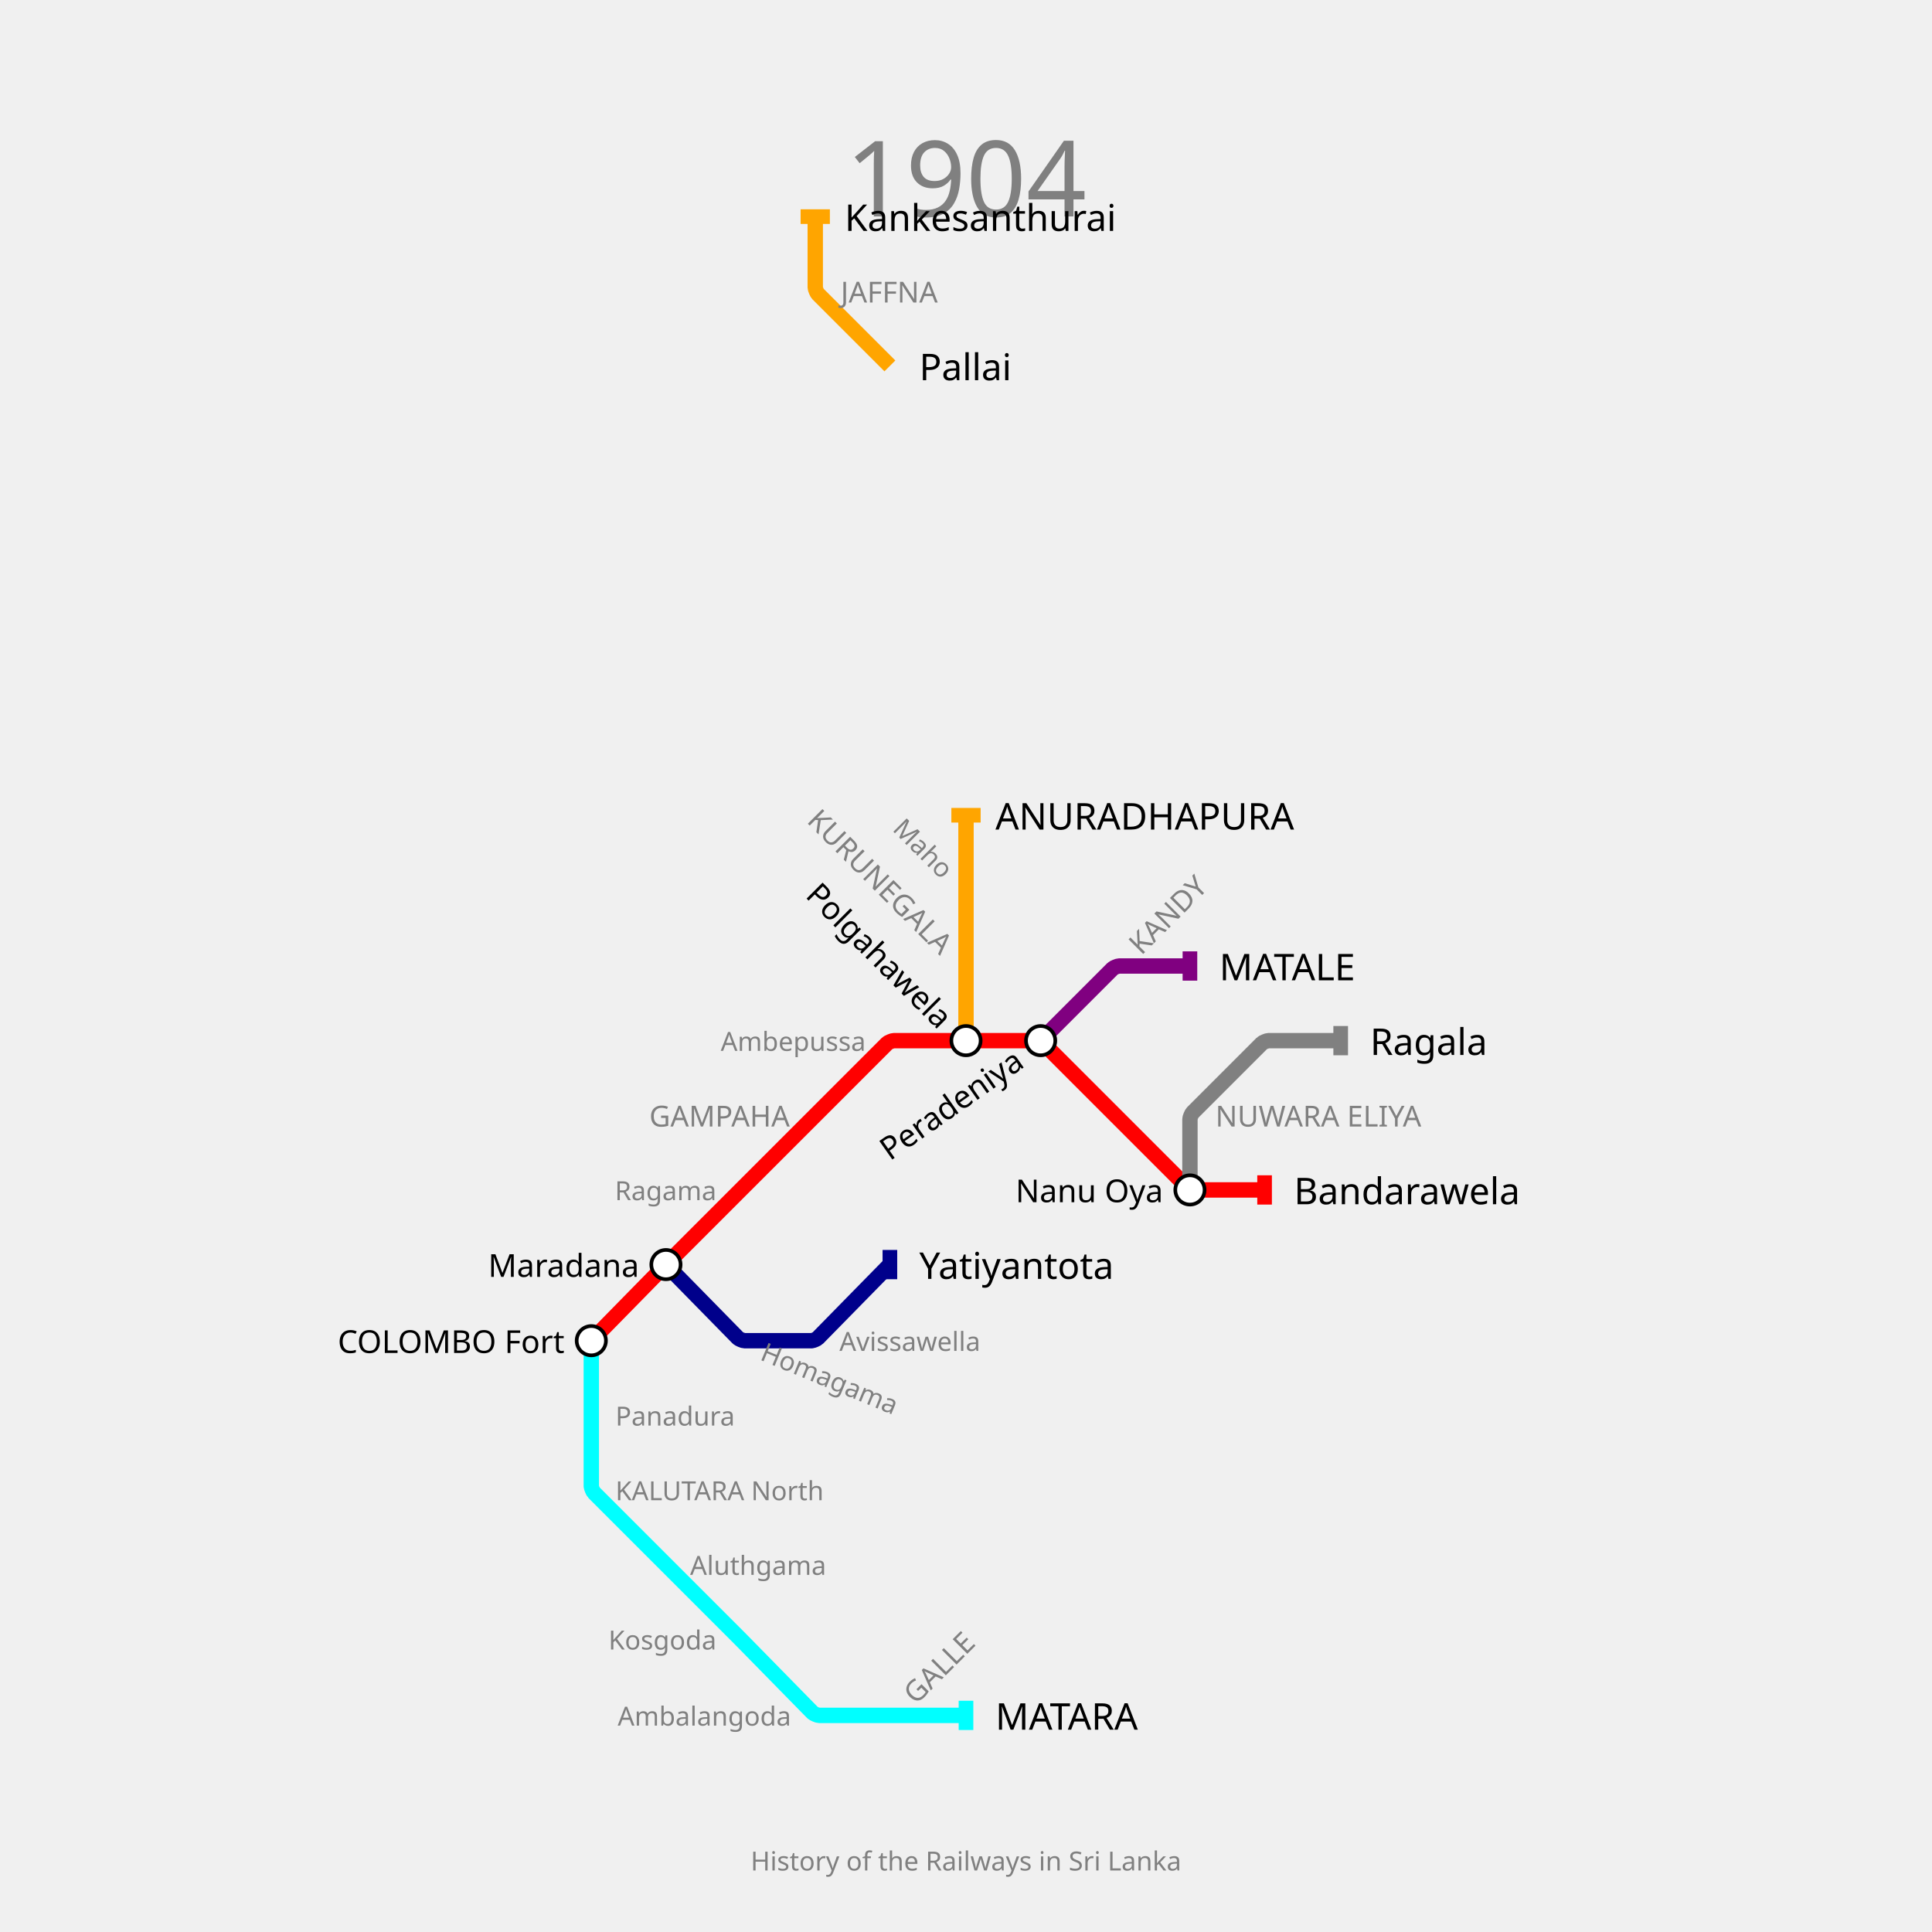
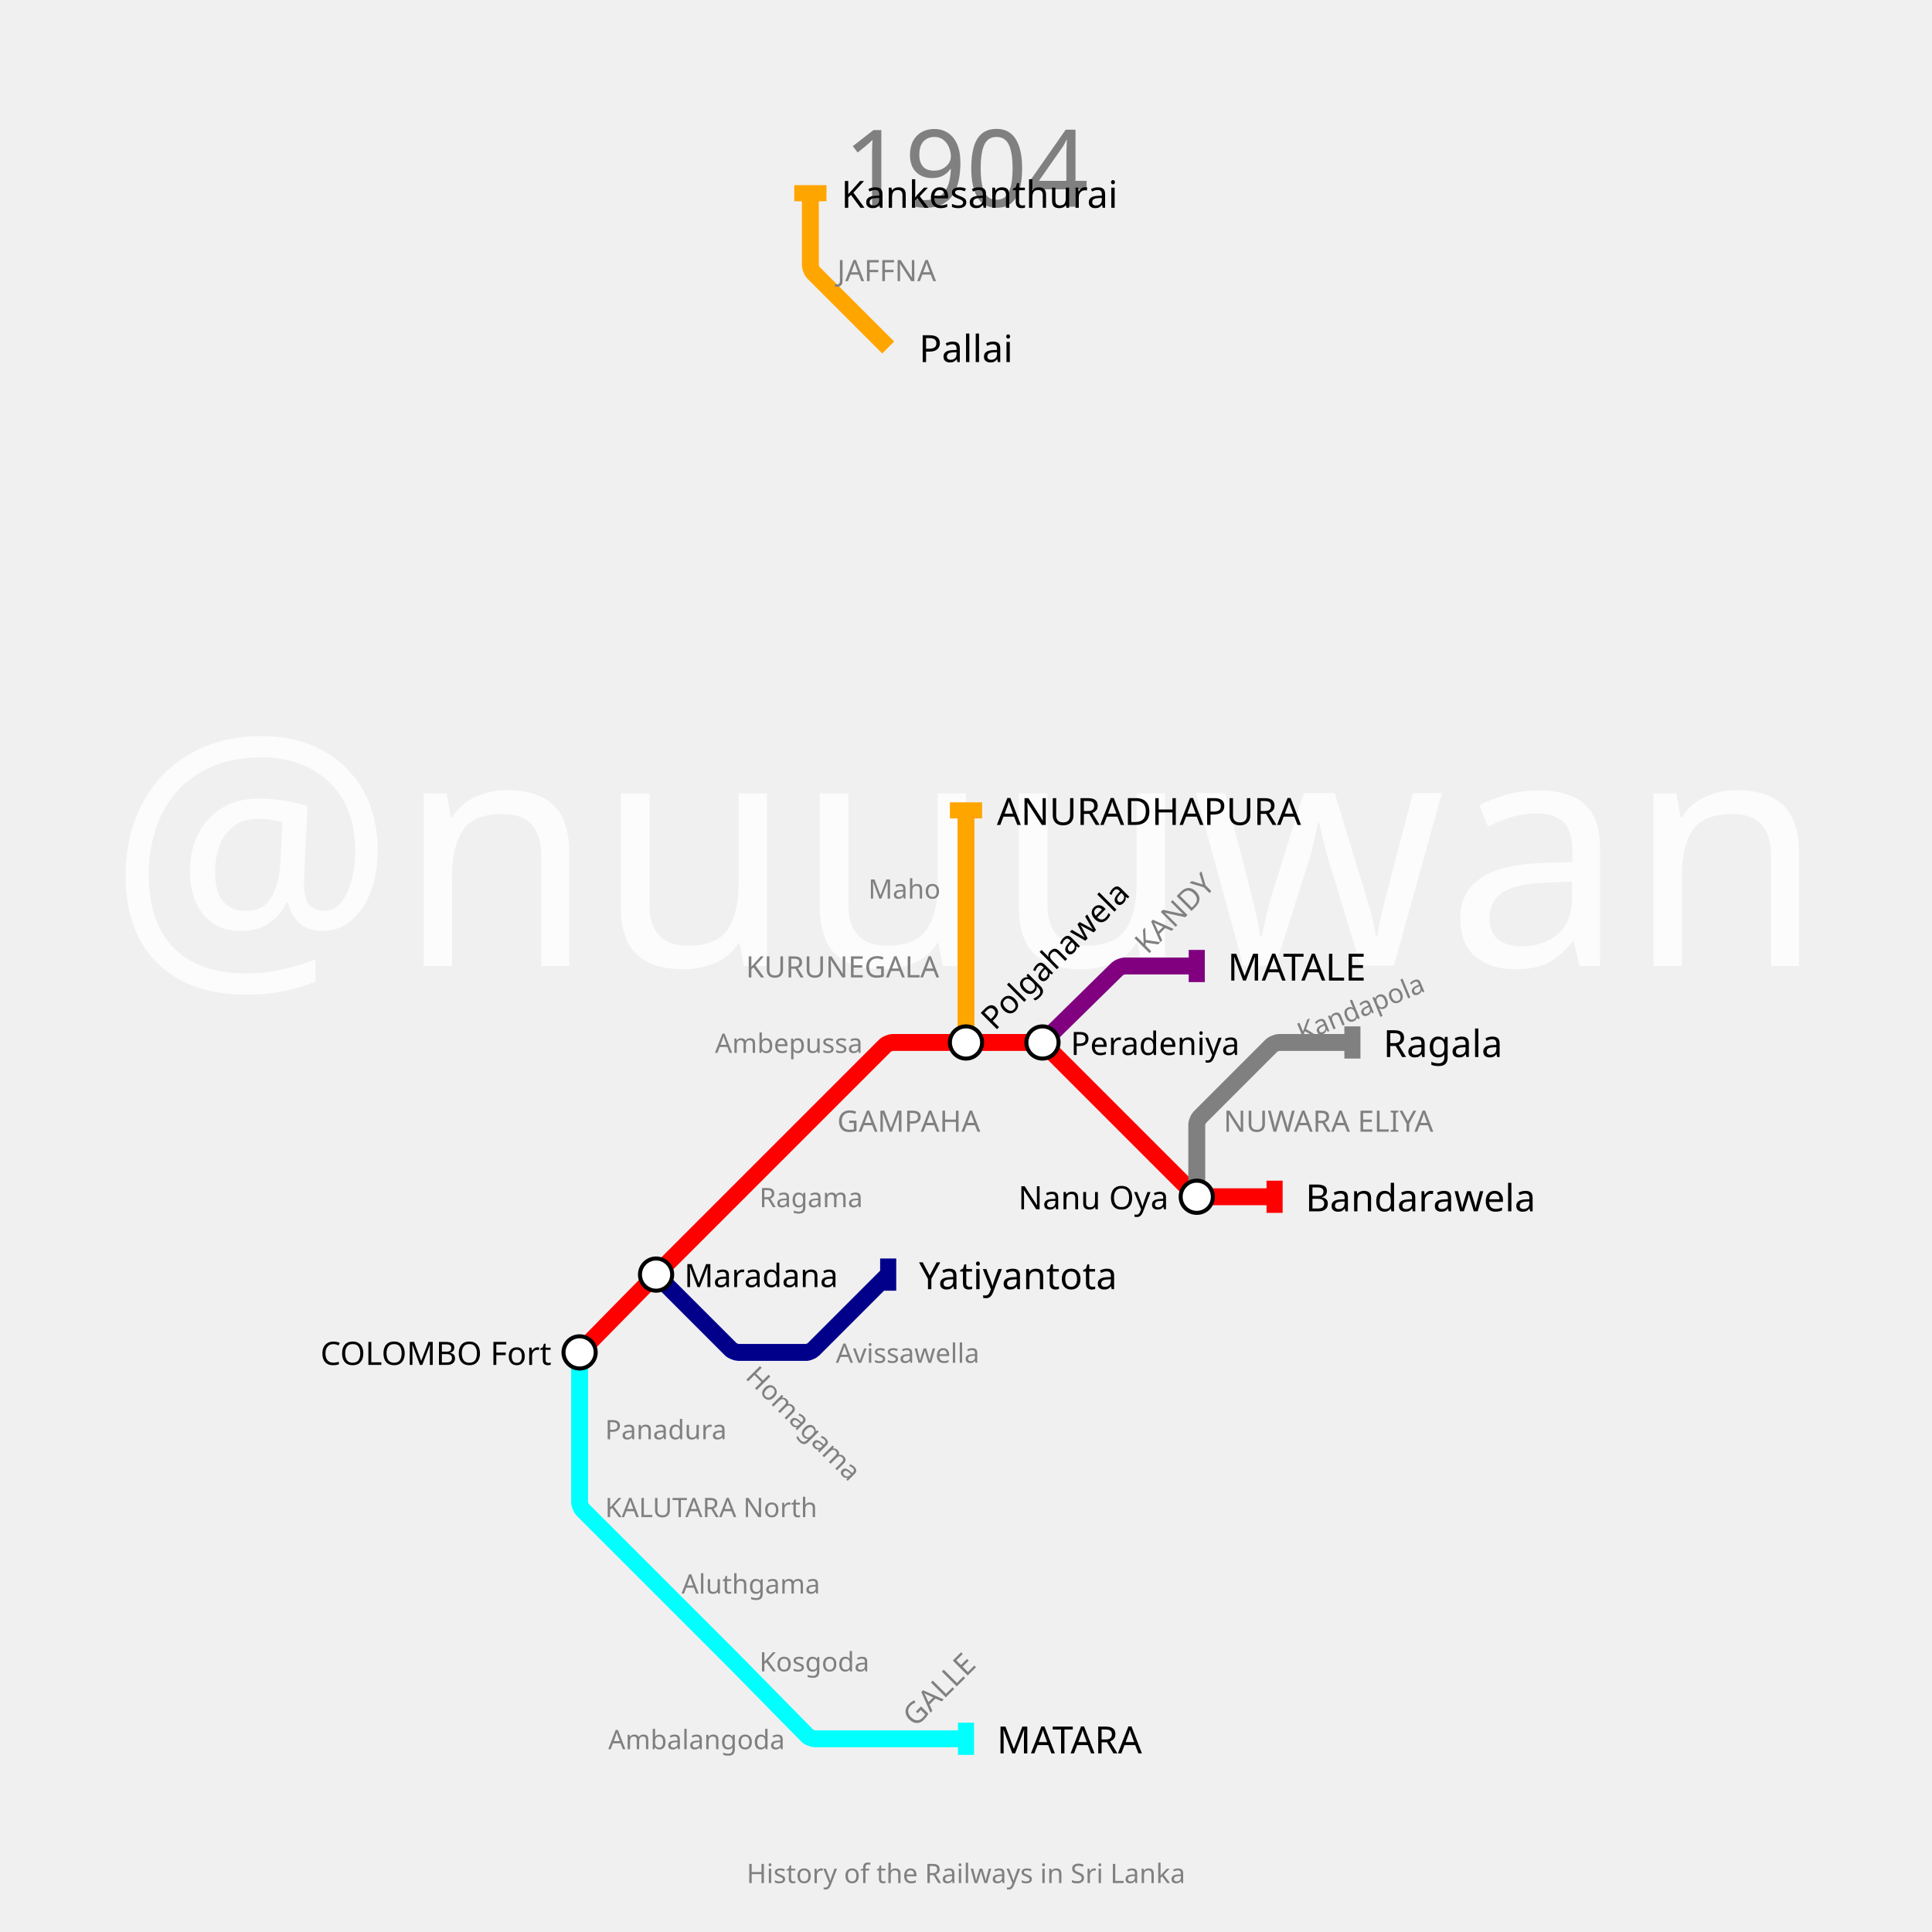
- <svg xmlns="http://www.w3.org/2000/svg" width="1320" height="1320" padding="148">
-   <text fill="gray" stroke="none" font-size="72" font-family="p22" x="660.0" y="92.0" text-anchor="middle" dominant-baseline="hanging">1904</text>
-   <text fill="gray" stroke="none" font-size="18" font-family="p22" x="660.0" y="1264.0" text-anchor="middle" dominant-baseline="text-top">History of the Railways in Sri Lanka</text>
+ <svg xmlns="http://www.w3.org/2000/svg" width="1440" height="1440" padding="144">
+   <text fill="#fcfcfc" stroke="none" font-size="240.0" font-family="p22" x="720.0" y="720.0" text-anchor="middle" dominant-baseline="center">@nuuuwan</text>
+   <text fill="gray" stroke="none" font-size="80" font-family="p22" x="720.0" y="92.0" text-anchor="middle" dominant-baseline="hanging">1904</text>
+   <text fill="gray" stroke="none" font-size="20" font-family="p22" x="720.0" y="1388.0" text-anchor="middle" dominant-baseline="text-top">History of the Railways in Sri Lanka</text>
  <g>
-     <path fill="none" stroke-width="10.5" stroke-opacity="1" d="M 404.0,916.0 L 452.475,866.575 C 453.317,865.716 456.7,862.3 457.55,861.45 L 506.0,813.0 L 557.0,762.0 L 606.162,712.838 C 606.774,712.226 609.733,711.0 610.6,711.0 L 660.0,711.0 L 708.45,711.0 C 709.3,711.0 712.202,712.202 712.803,712.803 L 762.0,762.0 L 811.197,811.197 C 811.798,811.798 814.7,813.0 815.55,813.0 L 864.0,813.0" stroke="red" />
-     <rect stroke="none" fill-opacity="1" x="859" y="803" width="10" height="20" fill="red" />
+     <path fill="none" stroke-width="12.6" stroke-opacity="1" d="M 432.0,1008.0 L 486.15,952.9 C 487.1,951.933 490.917,948.083 491.875,947.125 L 547.0,892.0 L 604.0,835.0 L 659.949,779.051 C 660.633,778.367 663.933,777.0 664.9,777.0 L 720.0,777.0 L 774.15,777.0 C 775.1,777.0 778.344,778.344 779.015,779.015 L 835.0,835.0 L 889.949,889.949 C 890.633,890.633 893.933,892.0 894.9,892.0 L 950.0,892.0" stroke="red" />
+     <rect stroke="none" fill-opacity="1" x="944" y="880" width="12" height="24" fill="red" />
  </g>
  <g>
-     <path fill="none" stroke-width="10.5" stroke-opacity="1" d="M 711.0,711.0 L 760.197,661.803 C 760.798,661.202 763.7,660.0 764.55,660.0 L 813.0,660.0" stroke="purple" />
-     <rect stroke="none" fill-opacity="1" x="808" y="650" width="10" height="20" fill="purple" />
+     <path fill="none" stroke-width="12.6" stroke-opacity="1" d="M 777.0,777.0 L 832.967,721.998 C 833.645,721.332 836.9,720.0 837.85,720.0 L 892.0,720.0" stroke="purple" />
+     <rect stroke="none" fill-opacity="1" x="886" y="708" width="12" height="24" fill="purple" />
  </g>
  <g>
-     <path fill="none" stroke-width="10.5" stroke-opacity="1" d="M 404.0,916.0 L 404.0,967.0 L 404.0,1015.45 C 404.0,1016.3 405.202,1019.202 405.803,1019.803 L 455.0,1069.0 L 503.45,1117.45 C 504.3,1118.3 507.683,1121.716 508.525,1122.575 L 555.214,1170.179 C 555.81,1170.786 558.7,1172.0 559.55,1172.0 L 608.0,1172.0 L 660.0,1172.0" stroke="cyan" />
-     <rect stroke="none" fill-opacity="1" x="655" y="1162" width="10" height="20" fill="cyan" />
+     <path fill="none" stroke-width="12.6" stroke-opacity="1" d="M 432.0,1008.0 L 432.0,1065.0 L 432.0,1120.1 C 432.0,1121.067 433.367,1124.367 434.051,1125.051 L 489.0,1180.0 L 544.125,1235.125 C 545.083,1236.083 548.9,1239.933 549.85,1240.9 L 601.967,1293.932 C 602.645,1294.621 605.933,1296.0 606.9,1296.0 L 662.0,1296.0 L 720.0,1296.0" stroke="cyan" />
+     <rect stroke="none" fill-opacity="1" x="714" y="1284" width="12" height="24" fill="cyan" />
  </g>
  <g>
-     <path fill="none" stroke-width="10.5" stroke-opacity="1" d="M 660.0,711.0 L 660.0,660.0 L 660.0,608.0 L 660.0,557.0" stroke="orange" />
-     <rect stroke="none" fill-opacity="1" x="650" y="552" width="20" height="10" fill="orange" />
+     <path fill="none" stroke-width="12.6" stroke-opacity="1" d="M 720.0,777.0 L 720.0,720.0 L 720.0,662.0 L 720.0,604.0" stroke="orange" />
+     <rect stroke="none" fill-opacity="1" x="708" y="598" width="24" height="12" fill="orange" />
  </g>
  <g>
-     <path fill="none" stroke-width="10.5" stroke-opacity="1" d="M 455.0,864.0 L 504.214,914.179 C 504.81,914.786 507.7,916.0 508.55,916.0 L 554.577,916.0 C 555.385,916.0 558.131,914.847 558.696,914.27 L 608.0,864.0" stroke="darkblue" />
-     <rect stroke="none" fill-opacity="1" x="603" y="854" width="10" height="20" fill="darkblue" />
+     <path fill="none" stroke-width="12.6" stroke-opacity="1" d="M 489.0,950.0 L 544.985,1005.985 C 545.656,1006.656 548.9,1008.0 549.85,1008.0 L 601.293,1008.0 C 602.195,1008.0 605.276,1006.724 605.914,1006.086 L 662.0,950.0" stroke="darkblue" />
+     <rect stroke="none" fill-opacity="1" x="656" y="938" width="12" height="24" fill="darkblue" />
  </g>
  <g>
-     <path fill="none" stroke-width="10.5" stroke-opacity="1" d="M 608.0,250.0 L 558.803,200.803 C 558.202,200.202 557.0,197.3 557.0,196.45 L 557.0,148.0" stroke="orange" />
-     <rect stroke="none" fill-opacity="1" x="547" y="143" width="20" height="10" fill="orange" />
+     <path fill="none" stroke-width="12.6" stroke-opacity="1" d="M 662.0,259.0 L 606.015,203.015 C 605.344,202.344 604.0,199.1 604.0,198.15 L 604.0,144.0" stroke="orange" />
+     <rect stroke="none" fill-opacity="1" x="592" y="138" width="24" height="12" fill="orange" />
  </g>
  <g>
-     <path fill="none" stroke-width="10.5" stroke-opacity="1" d="M 813.0,813.0 L 813.0,764.55 C 813.0,763.7 814.202,760.798 814.803,760.197 L 862.162,712.838 C 862.774,712.226 865.733,711.0 866.6,711.0 L 916.0,711.0" stroke="gray" />
-     <rect stroke="none" fill-opacity="1" x="911" y="701" width="10" height="20" fill="gray" />
+     <path fill="none" stroke-width="12.6" stroke-opacity="1" d="M 892.0,892.0 L 892.0,837.85 C 892.0,836.9 893.344,833.656 894.015,832.985 L 947.949,779.051 C 948.633,778.367 951.933,777.0 952.9,777.0 L 1008.0,777.0" stroke="gray" />
+     <rect stroke="none" fill-opacity="1" x="1002" y="765" width="12" height="24" fill="gray" />
  </g>
  <g>
-     <text fill="black" stroke="none" font-size="25.2" font-family="p22" font-weight="100" text-anchor="start" dominant-baseline="central" x="884.1" y="813" transform="translate(864,813) rotate(0) translate(-864,-813)">Bandarawela</text>
+     <text fill="black" stroke="none" font-size="28.0" font-family="p22" font-weight="100" text-anchor="start" dominant-baseline="central" x="973.0" y="892" transform="translate(950,892) rotate(0) translate(-950,-892)">Bandarawela</text>
  </g>
  <g>
-     <text fill="black" stroke="none" font-size="25.2" font-family="p22" font-weight="100" text-anchor="start" dominant-baseline="central" x="833.1" y="660" transform="translate(813,660) rotate(0) translate(-813,-660)">MATALE</text>
+     <text fill="black" stroke="none" font-size="28.0" font-family="p22" font-weight="100" text-anchor="start" dominant-baseline="central" x="915.0" y="720" transform="translate(892,720) rotate(0) translate(-892,-720)">MATALE</text>
  </g>
  <g>
-     <text fill="black" stroke="none" font-size="25.2" font-family="p22" font-weight="100" text-anchor="start" dominant-baseline="central" x="680.1" y="1172" transform="translate(660,1172) rotate(0) translate(-660,-1172)">MATARA</text>
+     <text fill="black" stroke="none" font-size="28.0" font-family="p22" font-weight="100" text-anchor="start" dominant-baseline="central" x="743.0" y="1296" transform="translate(720,1296) rotate(0) translate(-720,-1296)">MATARA</text>
  </g>
  <g>
-     <text fill="black" stroke="none" font-size="25.2" font-family="p22" font-weight="100" text-anchor="start" dominant-baseline="central" x="680.1" y="557" transform="translate(660,557) rotate(0) translate(-660,-557)">ANURADHAPURA</text>
+     <text fill="black" stroke="none" font-size="28.0" font-family="p22" font-weight="100" text-anchor="start" dominant-baseline="central" x="743.0" y="604" transform="translate(720,604) rotate(0) translate(-720,-604)">ANURADHAPURA</text>
  </g>
  <g>
-     <text fill="black" stroke="none" font-size="25.2" font-family="p22" font-weight="100" text-anchor="start" dominant-baseline="central" x="628.1" y="864" transform="translate(608,864) rotate(0) translate(-608,-864)">Yatiyantota</text>
+     <text fill="black" stroke="none" font-size="28.0" font-family="p22" font-weight="100" text-anchor="start" dominant-baseline="central" x="685.0" y="950" transform="translate(662,950) rotate(0) translate(-662,-950)">Yatiyantota</text>
  </g>
  <g>
-     <text fill="black" stroke="none" font-size="25.2" font-family="p22" font-weight="100" text-anchor="start" dominant-baseline="central" x="628.1" y="250" transform="translate(608,250) rotate(0) translate(-608,-250)">Pallai</text>
+     <text fill="black" stroke="none" font-size="28.0" font-family="p22" font-weight="100" text-anchor="start" dominant-baseline="central" x="685.0" y="259" transform="translate(662,259) rotate(0) translate(-662,-259)">Pallai</text>
  </g>
  <g>
-     <text fill="black" stroke="none" font-size="25.2" font-family="p22" font-weight="100" text-anchor="start" dominant-baseline="central" x="577.1" y="148" transform="translate(557,148) rotate(0) translate(-557,-148)">Kankesanthurai</text>
+     <text fill="black" stroke="none" font-size="28.0" font-family="p22" font-weight="100" text-anchor="start" dominant-baseline="central" x="627.0" y="144" transform="translate(604,144) rotate(0) translate(-604,-144)">Kankesanthurai</text>
  </g>
  <g>
-     <text fill="black" stroke="none" font-size="25.2" font-family="p22" font-weight="100" text-anchor="start" dominant-baseline="central" x="936.1" y="711" transform="translate(916,711) rotate(0) translate(-916,-711)">Ragala</text>
+     <text fill="black" stroke="none" font-size="28.0" font-family="p22" font-weight="100" text-anchor="start" dominant-baseline="central" x="1031.0" y="777" transform="translate(1008,777) rotate(0) translate(-1008,-777)">Ragala</text>
  </g>
  <g>
-     <circle r="10" fill="white" stroke="black" stroke-width="2.5" cx="404" cy="916" />
-     <text fill="black" stroke="none" font-size="21.6" font-family="p22" font-weight="100" text-anchor="end" dominant-baseline="central" x="385.7" y="916" transform="translate(404,916) rotate(0) translate(-404,-916)">COLOMBO Fort</text>
+     <circle r="12" fill="white" stroke="black" stroke-width="3.0" cx="432" cy="1008" />
+     <text fill="black" stroke="none" font-size="24.0" font-family="p22" font-weight="100" text-anchor="end" dominant-baseline="central" x="411.0" y="1008" transform="translate(432,1008) rotate(0) translate(-432,-1008)">COLOMBO Fort</text>
  </g>
  <g>
-     <circle r="10" fill="white" stroke="black" stroke-width="2.5" cx="455" cy="864" />
-     <text fill="black" stroke="none" font-size="21.6" font-family="p22" font-weight="100" text-anchor="end" dominant-baseline="central" x="436.7" y="864" transform="translate(455,864) rotate(0) translate(-455,-864)">Maradana</text>
+     <circle r="12" fill="white" stroke="black" stroke-width="3.0" cx="489" cy="950" />
+     <text fill="black" stroke="none" font-size="24.0" font-family="p22" font-weight="100" text-anchor="start" dominant-baseline="central" x="510.0" y="950" transform="translate(489,950) rotate(0) translate(-489,-950)">Maradana</text>
  </g>
  <g>
-     <circle r="10" fill="white" stroke="black" stroke-width="2.5" cx="660" cy="711" />
-     <text fill="black" stroke="none" font-size="21.6" font-family="p22" font-weight="100" text-anchor="end" dominant-baseline="central" x="641.7" y="711" transform="translate(660,711) rotate(45) translate(-660,-711)">Polgahawela</text>
+     <circle r="12" fill="white" stroke="black" stroke-width="3.0" cx="720" cy="777" />
+     <text fill="black" stroke="none" font-size="24.0" font-family="p22" font-weight="100" text-anchor="start" dominant-baseline="central" x="741.0" y="777" transform="translate(720,777) rotate(-45) translate(-720,-777)">Polgahawela</text>
  </g>
  <g>
-     <circle r="10" fill="white" stroke="black" stroke-width="2.5" cx="711" cy="711" />
-     <text fill="black" stroke="none" font-size="21.6" font-family="p22" font-weight="100" text-anchor="end" dominant-baseline="central" x="692.7" y="711" transform="translate(711,711) rotate(-35) translate(-711,-711)">Peradeniya</text>
+     <circle r="12" fill="white" stroke="black" stroke-width="3.0" cx="777" cy="777" />
+     <text fill="black" stroke="none" font-size="24.0" font-family="p22" font-weight="100" text-anchor="start" dominant-baseline="central" x="798.0" y="777" transform="translate(777,777) rotate(0) translate(-777,-777)">Peradeniya</text>
  </g>
  <g>
-     <circle r="10" fill="white" stroke="black" stroke-width="2.5" cx="813" cy="813" />
-     <text fill="black" stroke="none" font-size="21.6" font-family="p22" font-weight="100" text-anchor="end" dominant-baseline="central" x="794.7" y="813" transform="translate(813,813) rotate(0) translate(-813,-813)">Nanu Oya</text>
+     <circle r="12" fill="white" stroke="black" stroke-width="3.0" cx="892" cy="892" />
+     <text fill="black" stroke="none" font-size="24.0" font-family="p22" font-weight="100" text-anchor="end" dominant-baseline="central" x="871.0" y="892" transform="translate(892,892) rotate(0) translate(-892,-892)">Nanu Oya</text>
  </g>
  <g>
-     <text fill="gray" stroke="none" font-size="19.8" font-family="p22" font-weight="100" text-anchor="end" dominant-baseline="central" x="539.6" y="762" transform="translate(557,762) rotate(0) translate(-557,-762)">GAMPAHA</text>
+     <text fill="gray" stroke="none" font-size="22.0" font-family="p22" font-weight="100" text-anchor="start" dominant-baseline="central" x="624.0" y="835" transform="translate(604,835) rotate(0) translate(-604,-835)">GAMPAHA</text>
  </g>
  <g>
-     <text fill="gray" stroke="none" font-size="19.8" font-family="p22" font-weight="100" text-anchor="start" dominant-baseline="central" x="779.4" y="660" transform="translate(762,660) rotate(-45) translate(-762,-660)">KANDY</text>
+     <text fill="gray" stroke="none" font-size="22.0" font-family="p22" font-weight="100" text-anchor="start" dominant-baseline="central" x="855.0" y="720" transform="translate(835,720) rotate(-45) translate(-835,-720)">KANDY</text>
  </g>
  <g>
-     <text fill="gray" stroke="none" font-size="19.8" font-family="p22" font-weight="100" text-anchor="start" dominant-baseline="central" x="625.4" y="1172" transform="translate(608,1172) rotate(-45) translate(-608,-1172)">GALLE</text>
+     <text fill="gray" stroke="none" font-size="22.0" font-family="p22" font-weight="100" text-anchor="start" dominant-baseline="central" x="682.0" y="1296" transform="translate(662,1296) rotate(-45) translate(-662,-1296)">GALLE</text>
  </g>
  <g>
-     <text fill="gray" stroke="none" font-size="19.8" font-family="p22" font-weight="100" text-anchor="end" dominant-baseline="central" x="642.6" y="660" transform="translate(660,660) rotate(45) translate(-660,-660)">KURUNEGALA</text>
+     <text fill="gray" stroke="none" font-size="22.0" font-family="p22" font-weight="100" text-anchor="end" dominant-baseline="central" x="700.0" y="720" transform="translate(720,720) rotate(0) translate(-720,-720)">KURUNEGALA</text>
  </g>
  <g>
-     <text fill="gray" stroke="none" font-size="19.8" font-family="p22" font-weight="100" text-anchor="start" dominant-baseline="central" x="574.4" y="199" transform="translate(557,199) rotate(0) translate(-557,-199)">JAFFNA</text>
+     <text fill="gray" stroke="none" font-size="22.0" font-family="p22" font-weight="100" text-anchor="start" dominant-baseline="central" x="624.0" y="201" transform="translate(604,201) rotate(0) translate(-604,-201)">JAFFNA</text>
  </g>
  <g>
-     <text fill="gray" stroke="none" font-size="19.8" font-family="p22" font-weight="100" text-anchor="start" dominant-baseline="central" x="830.4" y="762" transform="translate(813,762) rotate(0) translate(-813,-762)">NUWARA ELIYA</text>
+     <text fill="gray" stroke="none" font-size="22.0" font-family="p22" font-weight="100" text-anchor="start" dominant-baseline="central" x="912.0" y="835" transform="translate(892,835) rotate(0) translate(-892,-835)">NUWARA ELIYA</text>
  </g>
  <g>
-     <text fill="gray" stroke="none" font-size="18" font-family="p22" font-weight="100" text-anchor="end" dominant-baseline="central" x="489.5" y="813" transform="translate(506,813) rotate(0) translate(-506,-813)">Ragama</text>
+     <text fill="gray" stroke="none" font-size="20" font-family="p22" font-weight="100" text-anchor="start" dominant-baseline="central" x="566.0" y="892" transform="translate(547,892) rotate(0) translate(-547,-892)">Ragama</text>
  </g>
  <g>
-     <text fill="gray" stroke="none" font-size="18" font-family="p22" font-weight="100" text-anchor="end" dominant-baseline="central" x="591.5" y="711" transform="translate(608,711) rotate(0) translate(-608,-711)">Ambepussa</text>
+     <text fill="gray" stroke="none" font-size="20" font-family="p22" font-weight="100" text-anchor="end" dominant-baseline="central" x="643.0" y="777" transform="translate(662,777) rotate(0) translate(-662,-777)">Ambepussa</text>
  </g>
  <g />
  <g>
-     <text fill="gray" stroke="none" font-size="18" font-family="p22" font-weight="100" text-anchor="start" dominant-baseline="central" x="420.5" y="967" transform="translate(404,967) rotate(0) translate(-404,-967)">Panadura</text>
+     <text fill="gray" stroke="none" font-size="20" font-family="p22" font-weight="100" text-anchor="start" dominant-baseline="central" x="451.0" y="1065" transform="translate(432,1065) rotate(0) translate(-432,-1065)">Panadura</text>
  </g>
  <g>
-     <text fill="gray" stroke="none" font-size="18" font-family="p22" font-weight="100" text-anchor="start" dominant-baseline="central" x="420.5" y="1018" transform="translate(404,1018) rotate(0) translate(-404,-1018)">KALUTARA North</text>
+     <text fill="gray" stroke="none" font-size="20" font-family="p22" font-weight="100" text-anchor="start" dominant-baseline="central" x="451.0" y="1123" transform="translate(432,1123) rotate(0) translate(-432,-1123)">KALUTARA North</text>
  </g>
  <g>
-     <text fill="gray" stroke="none" font-size="18" font-family="p22" font-weight="100" text-anchor="start" dominant-baseline="central" x="471.5" y="1069" transform="translate(455,1069) rotate(0) translate(-455,-1069)">Aluthgama</text>
+     <text fill="gray" stroke="none" font-size="20" font-family="p22" font-weight="100" text-anchor="start" dominant-baseline="central" x="508.0" y="1180" transform="translate(489,1180) rotate(0) translate(-489,-1180)">Aluthgama</text>
  </g>
  <g>
-     <text fill="gray" stroke="none" font-size="18" font-family="p22" font-weight="100" text-anchor="end" dominant-baseline="central" x="489.5" y="1120" transform="translate(506,1120) rotate(0) translate(-506,-1120)">Kosgoda</text>
+     <text fill="gray" stroke="none" font-size="20" font-family="p22" font-weight="100" text-anchor="start" dominant-baseline="central" x="566.0" y="1238" transform="translate(547,1238) rotate(0) translate(-547,-1238)">Kosgoda</text>
  </g>
  <g>
-     <text fill="gray" stroke="none" font-size="18" font-family="p22" font-weight="100" text-anchor="end" dominant-baseline="central" x="540.5" y="1172" transform="translate(557,1172) rotate(0) translate(-557,-1172)">Ambalangoda</text>
+     <text fill="gray" stroke="none" font-size="20" font-family="p22" font-weight="100" text-anchor="end" dominant-baseline="central" x="585.0" y="1296" transform="translate(604,1296) rotate(0) translate(-604,-1296)">Ambalangoda</text>
  </g>
  <g>
-     <text fill="gray" stroke="none" font-size="18" font-family="p22" font-weight="100" text-anchor="end" dominant-baseline="central" x="643.5" y="608" transform="translate(660,608) rotate(45) translate(-660,-608)">Maho</text>
+     <text fill="gray" stroke="none" font-size="20" font-family="p22" font-weight="100" text-anchor="end" dominant-baseline="central" x="701.0" y="662" transform="translate(720,662) rotate(0) translate(-720,-662)">Maho</text>
  </g>
  <g>
-     <text fill="gray" stroke="none" font-size="18" font-family="p22" font-weight="100" text-anchor="start" dominant-baseline="central" x="522.5" y="916" transform="translate(506,916) rotate(-337.5) translate(-506,-916)">Homagama</text>
+     <text fill="gray" stroke="none" font-size="20" font-family="p22" font-weight="100" text-anchor="start" dominant-baseline="central" x="566.0" y="1008" transform="translate(547,1008) rotate(-315) translate(-547,-1008)">Homagama</text>
  </g>
  <g>
-     <text fill="gray" stroke="none" font-size="18" font-family="p22" font-weight="100" text-anchor="start" dominant-baseline="central" x="573.5" y="916" transform="translate(557,916) rotate(0) translate(-557,-916)">Avissawella</text>
+     <text fill="gray" stroke="none" font-size="20" font-family="p22" font-weight="100" text-anchor="start" dominant-baseline="central" x="623.0" y="1008" transform="translate(604,1008) rotate(0) translate(-604,-1008)">Avissawella</text>
  </g>
-   <g />
+   <g>
+     <text fill="gray" stroke="none" font-size="20" font-family="p22" font-weight="100" text-anchor="start" dominant-baseline="central" x="969.0" y="777" transform="translate(950,777) rotate(-22.5) translate(-950,-777)">Kandapola</text>
+   </g>
</svg>
